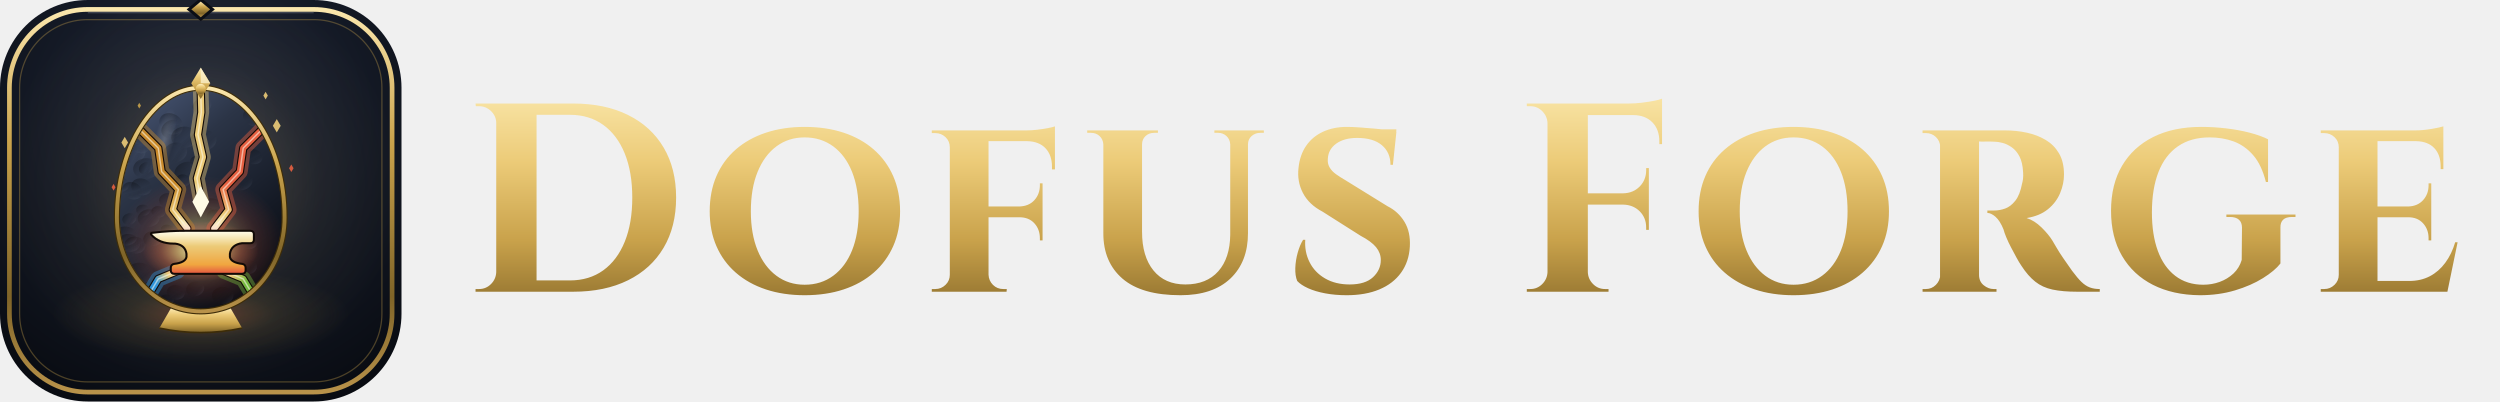
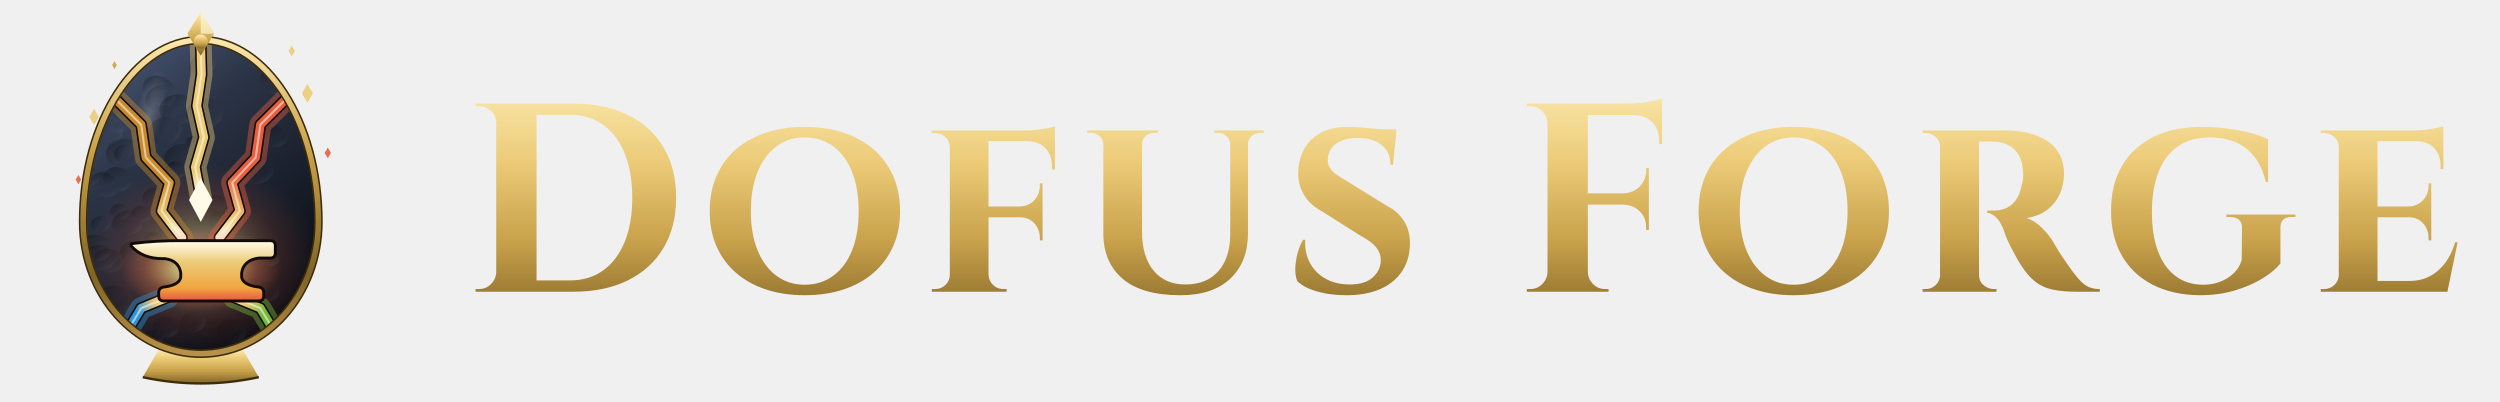
<svg xmlns="http://www.w3.org/2000/svg" viewBox="0 0 1594 256" width="1594" height="256" role="img" aria-labelledby="t">
  <defs>
    <linearGradient id="gold" x1="0" y1="0" x2="0" y2="1">
      <stop offset="0" stop-color="#f8e3a3" />
      <stop offset=".32" stop-color="#eccb78" />
      <stop offset=".72" stop-color="#c9a24b" />
      <stop offset="1" stop-color="#9b7a33" />
    </linearGradient>
  </defs>
  <defs>
    <linearGradient id="bevel" x1="0" y1="0" x2="1" y2="1">
      <stop offset="0" stop-color="#fff7da" />
      <stop offset=".45" stop-color="#f0d58e" stop-opacity=".4" />
      <stop offset=".55" stop-color="#5a420f" stop-opacity=".4" />
      <stop offset="1" stop-color="#3d2c08" />
    </linearGradient>
    <radialGradient id="spec" cx="50%" cy="50%" r="50%">
      <stop offset="0" stop-color="#fff" stop-opacity=".95" />
      <stop offset="1" stop-color="#fff" stop-opacity="0" />
-     </radialGradient>
-     <radialGradient id="tile2" cx="50%" cy="30%" r="85%">
-       <stop offset="0" stop-color="#222a3d" />
-       <stop offset=".55" stop-color="#121722" />
-       <stop offset="1" stop-color="#06080d" />
-     </radialGradient>
-     <radialGradient id="floor" cx="50%" cy="50%" r="50%">
-       <stop offset="0" stop-color="#e65f40" stop-opacity=".38" />
-       <stop offset=".5" stop-color="#c9a24b" stop-opacity=".12" />
-       <stop offset="1" stop-color="#c9a24b" stop-opacity="0" />
-     </radialGradient>
-     <radialGradient id="aura" cx="50%" cy="46%" r="50%">
-       <stop offset="0" stop-color="#eccb78" stop-opacity=".26" />
-       <stop offset=".6" stop-color="#c9a24b" stop-opacity=".06" />
-       <stop offset="1" stop-color="#c9a24b" stop-opacity="0" />
    </radialGradient>
    <linearGradient id="frame" x1="0" y1="0" x2="0" y2="1">
      <stop offset="0" stop-color="#fbe7ad" />
      <stop offset=".35" stop-color="#c9a24b" />
      <stop offset=".75" stop-color="#7f6428" />
      <stop offset="1" stop-color="#b8924a" />
    </linearGradient>
  </defs>
  <defs>
    <linearGradient id="hot" x1="0" y1="0" x2="0" y2="1">
      <stop offset="0" stop-color="#fffbe6" />
      <stop offset=".35" stop-color="#eccb78" />
      <stop offset=".8" stop-color="#f0a640" />
      <stop offset="1" stop-color="#e65f40" />
    </linearGradient>
    <linearGradient id="band" x1="0" y1="0" x2="0" y2="1">
      <stop offset="0" stop-color="#fff0bf" />
      <stop offset=".3" stop-color="#eccb78" />
      <stop offset=".65" stop-color="#c9a24b" />
      <stop offset="1" stop-color="#7f6428" />
    </linearGradient>
  </defs>
  <defs>
    <linearGradient id="iron" x1=".2" y1="0" x2=".8" y2="1">
      <stop offset="0" stop-color="#465472" />
      <stop offset=".3" stop-color="#2b3446" />
      <stop offset=".7" stop-color="#151a25" />
      <stop offset="1" stop-color="#07090e" />
    </linearGradient>
    <linearGradient id="dent" x1="0" y1="0" x2="1" y2="1">
      <stop offset="0" stop-color="#000" stop-opacity=".45" />
      <stop offset=".55" stop-color="#000" stop-opacity="0" />
      <stop offset="1" stop-color="#9fb0d4" stop-opacity=".28" />
    </linearGradient>
    <radialGradient id="core" cx="50%" cy="50%" r="50%">
      <stop offset="0" stop-color="#fff6d6" stop-opacity=".95" />
      <stop offset=".35" stop-color="#eccb78" stop-opacity=".6" />
      <stop offset=".7" stop-color="#e65f40" stop-opacity=".25" />
      <stop offset="1" stop-color="#e65f40" stop-opacity="0" />
    </radialGradient>
  </defs>
  <g transform="scale(.5)">
-     <rect width="512" height="512" rx="112" fill="url(#tile2)" />
-     <rect width="512" height="512" rx="112" fill="url(#aura)" />
-     <ellipse cx="256" cy="401.31" rx="190" ry="60" fill="url(#floor)" />
-     <rect x="12" y="12" width="488" height="488" rx="100" fill="none" stroke="url(#frame)" stroke-width="6" />
-     <rect x="25" y="25" width="462" height="462" rx="87" fill="none" stroke="#c9a24b" stroke-width="1.6" opacity=".35" />
-     <path d="M112 16 L400 16" stroke="#fff" stroke-width="2" opacity=".18" />
-     <path d="M256 -3 L274 12 L256 27 L238 12 Z" fill="#0b0e15" />
-     <path d="M256 2 L268 12 L256 22 L244 12 Z" fill="url(#frame)" />
-     <g transform="translate(87.04 87.04) scale(0.66)">
-       <g transform="translate(256 258) scale(1.08) translate(-256 -256)">
-         <clipPath id="ic5L">
-           <path d="M256 52 C338.85 52 406 155.87 406 284 C406 376.79 338.85 452 256 452 C173.16 452 106 376.79 106 284 C106 155.87 173.16 52 256 52 Z" />
-         </clipPath>
-         <path d="M204 444 L308 444 L330 482 Q256 498 182 482 Z" fill="url(#band)" />
-         <path d="M182 482 Q256 498 330 482" fill="none" stroke="#3d2c08" stroke-width="3" />
-         <path d="M256 52 C338.85 52 406 155.87 406 284 C406 376.79 338.85 452 256 452 C173.16 452 106 376.79 106 284 C106 155.87 173.16 52 256 52 Z" fill="url(#iron)" />
-         <g clip-path="url(#ic5L)">
-           <ellipse cx="204.56" cy="125.81" rx="19.81" ry="15.85" transform="rotate(-26 204.56 125.81)" fill="url(#dent)" opacity=".8" />
-           <ellipse cx="349.81" cy="104.83" rx="18.99" ry="15.19" transform="rotate(28 349.81 104.83)" fill="url(#dent)" opacity=".8" />
-           <ellipse cx="258.17" cy="83.87" rx="17.2" ry="13.76" transform="rotate(-26 258.17 83.87)" fill="url(#dent)" opacity=".8" />
-           <ellipse cx="180.27" cy="273.89" rx="12.71" ry="10.17" transform="rotate(6 180.27 273.89)" fill="url(#dent)" opacity=".8" />
-           <ellipse cx="146.15" cy="152.6" rx="19.53" ry="15.62" transform="rotate(30 146.15 152.6)" fill="url(#dent)" opacity=".8" />
-           <ellipse cx="128.06" cy="286.65" rx="12.6" ry="10.08" transform="rotate(-16 128.06 286.65)" fill="url(#dent)" opacity=".8" />
-           <ellipse cx="123.6" cy="387.63" rx="15.48" ry="12.38" transform="rotate(-21 123.6 387.63)" fill="url(#dent)" opacity=".8" />
-           <ellipse cx="267.88" cy="281.24" rx="18.72" ry="14.98" transform="rotate(13 267.88 281.24)" fill="url(#dent)" opacity=".8" />
-           <ellipse cx="162.77" cy="285.19" rx="19.67" ry="15.73" transform="rotate(-7 162.77 285.19)" fill="url(#dent)" opacity=".8" />
-           <ellipse cx="138.45" cy="333.48" rx="18.77" ry="15.02" transform="rotate(9 138.45 333.48)" fill="url(#dent)" opacity=".8" />
-           <ellipse cx="170.14" cy="321.75" rx="17.13" ry="13.7" transform="rotate(-10 170.14 321.75)" fill="url(#dent)" opacity=".8" />
-           <ellipse cx="245.96" cy="411.67" rx="16.34" ry="13.07" transform="rotate(-15 245.96 411.67)" fill="url(#dent)" opacity=".8" />
-           <ellipse cx="341.96" cy="328.63" rx="14.93" ry="11.94" transform="rotate(6 341.96 328.63)" fill="url(#dent)" opacity=".8" />
-           <ellipse cx="197.67" cy="253.19" rx="16.12" ry="12.9" transform="rotate(-2 197.67 253.19)" fill="url(#dent)" opacity=".8" />
-           <ellipse cx="194.08" cy="432.66" rx="13.42" ry="10.73" transform="rotate(-4 194.08 432.66)" fill="url(#dent)" opacity=".8" />
-           <ellipse cx="158.17" cy="196.56" rx="23.2" ry="18.56" transform="rotate(-4 158.17 196.56)" fill="url(#dent)" opacity=".8" />
-           <ellipse cx="121.45" cy="317.24" rx="21.17" ry="16.94" transform="rotate(6 121.45 317.24)" fill="url(#dent)" opacity=".8" />
-           <ellipse cx="340.42" cy="372.79" rx="16.08" ry="12.87" transform="rotate(-8 340.42 372.79)" fill="url(#dent)" opacity=".8" />
-           <ellipse cx="283.56" cy="284.56" rx="17.47" ry="13.98" transform="rotate(23 283.56 284.56)" fill="url(#dent)" opacity=".8" />
-           <ellipse cx="137.33" cy="169.88" rx="20.36" ry="16.29" transform="rotate(-26 137.33 169.88)" fill="url(#dent)" opacity=".8" />
-           <ellipse cx="127.72" cy="329.55" rx="19.77" ry="15.81" transform="rotate(13 127.72 329.55)" fill="url(#dent)" opacity=".8" />
-           <ellipse cx="350" cy="175.3" rx="16.63" ry="13.3" transform="rotate(12 350 175.3)" fill="url(#dent)" opacity=".8" />
-           <ellipse cx="211.33" cy="418.04" rx="16.27" ry="13.01" transform="rotate(9 211.33 418.04)" fill="url(#dent)" opacity=".8" />
-           <ellipse cx="144.19" cy="91.81" rx="21.22" ry="16.98" transform="rotate(-22 144.19 91.81)" fill="url(#dent)" opacity=".8" />
-           <ellipse cx="325.6" cy="217.22" rx="23" ry="18.4" transform="rotate(1 325.6 217.22)" fill="url(#dent)" opacity=".8" />
-           <ellipse cx="133.53" cy="236.2" rx="18.59" ry="14.87" transform="rotate(26 133.53 236.2)" fill="url(#dent)" opacity=".8" />
-           <ellipse cx="149.98" cy="229.29" rx="18.6" ry="14.88" transform="rotate(15 149.98 229.29)" fill="url(#dent)" opacity=".8" />
-           <ellipse cx="231.27" cy="202.75" rx="22.61" ry="18.09" transform="rotate(-16 231.27 202.75)" fill="url(#dent)" opacity=".8" />
-           <ellipse cx="154.07" cy="135.2" rx="14.78" ry="11.83" transform="rotate(-16 154.07 135.2)" fill="url(#dent)" opacity=".8" />
-           <ellipse cx="113.52" cy="377.5" rx="14.19" ry="11.35" transform="rotate(-12 113.52 377.5)" fill="url(#dent)" opacity=".8" />
-           <ellipse cx="111.2" cy="225.01" rx="16.43" ry="13.14" transform="rotate(6 111.2 225.01)" fill="url(#dent)" opacity=".8" />
-           <ellipse cx="203.03" cy="116.43" rx="22.31" ry="17.85" transform="rotate(30 203.03 116.43)" fill="url(#dent)" opacity=".8" />
-           <ellipse cx="290.34" cy="320.19" rx="12.65" ry="10.12" transform="rotate(27 290.34 320.19)" fill="url(#dent)" opacity=".8" />
-           <ellipse cx="364.33" cy="422.2" rx="20.17" ry="16.13" transform="rotate(5 364.33 422.2)" fill="url(#dent)" opacity=".8" />
-           <ellipse cx="224.57" cy="217.62" rx="13.24" ry="10.59" transform="rotate(10 224.57 217.62)" fill="url(#dent)" opacity=".8" />
-           <ellipse cx="226.93" cy="140.53" rx="23.82" ry="19.05" transform="rotate(-2 226.93 140.53)" fill="url(#dent)" opacity=".8" />
-           <ellipse cx="157.39" cy="195.82" rx="12.63" ry="10.1" transform="rotate(-30 157.39 195.82)" fill="url(#dent)" opacity=".8" />
-           <ellipse cx="275.5" cy="268.55" rx="23.39" ry="18.71" transform="rotate(9 275.5 268.55)" fill="url(#dent)" opacity=".8" />
-           <ellipse cx="117.45" cy="393.5" rx="19.37" ry="15.5" transform="rotate(-21 117.45 393.5)" fill="url(#dent)" opacity=".8" />
-           <ellipse cx="295.25" cy="423.52" rx="19.23" ry="15.38" transform="rotate(0 295.25 423.52)" fill="url(#dent)" opacity=".8" />
-           <ellipse cx="145.87" cy="384.11" rx="23.92" ry="19.13" transform="rotate(-1 145.87 384.11)" fill="url(#dent)" opacity=".8" />
-           <ellipse cx="250.28" cy="185.39" rx="13.73" ry="10.98" transform="rotate(17 250.28 185.39)" fill="url(#dent)" opacity=".8" />
-           <ellipse cx="210.05" cy="167.96" rx="21.95" ry="17.56" transform="rotate(-20 210.05 167.96)" fill="url(#dent)" opacity=".8" />
-           <ellipse cx="260.77" cy="145.93" rx="23.42" ry="18.74" transform="rotate(-7 260.77 145.93)" fill="url(#dent)" opacity=".8" />
-           <ellipse cx="152.81" cy="270.97" rx="12.32" ry="9.86" transform="rotate(3 152.81 270.97)" fill="url(#dent)" opacity=".8" />
-           <ellipse cx="197.04" cy="307.88" rx="13.09" ry="10.47" transform="rotate(24 197.04 307.88)" fill="url(#dent)" opacity=".8" />
-           <ellipse cx="256" cy="330" rx="150" ry="120" fill="url(#core)" opacity=".55" />
-           <ellipse cx="190" cy="148" rx="18" ry="60" transform="rotate(14 190 148)" fill="url(#spec)" opacity=".22" />
-           <linearGradient id="sc5L0" gradientUnits="userSpaceOnUse" x1="232" y1="304" x2="148" y2="128">
-             <stop offset="0" stop-color="#fffbe6" />
-             <stop offset=".16" stop-color="#eccb78" />
-             <stop offset=".42" stop-color="#c98a2b" />
-             <stop offset="1" stop-color="#c98a2b" />
-           </linearGradient>
-           <path d="M232 304 L206 270 L216 234 L186 202 L180 160 L148 128" fill="none" stroke="#c98a2b" stroke-width="28" stroke-linejoin="round" stroke-linecap="round" opacity=".42" />
-           <path d="M232 304 L206 270 L216 234 L186 202 L180 160 L148 128" fill="none" stroke="#120a06" stroke-width="15" stroke-linejoin="round" stroke-linecap="round" />
-           <path d="M232 304 L206 270 L216 234 L186 202 L180 160 L148 128" fill="none" stroke="url(#sc5L0)" stroke-width="11" stroke-linejoin="round" stroke-linecap="round" />
-           <path d="M232 304 L206 270 L216 234 L186 202 L180 160 L148 128" fill="none" stroke="#fffdf2" stroke-width="2.6" stroke-linejoin="round" stroke-linecap="round" opacity=".55" />
-           <linearGradient id="sc5L1" gradientUnits="userSpaceOnUse" x1="280" y1="304" x2="364" y2="128">
-             <stop offset="0" stop-color="#fffbe6" />
-             <stop offset=".16" stop-color="#eccb78" />
-             <stop offset=".42" stop-color="#e65f40" />
-             <stop offset="1" stop-color="#e65f40" />
-           </linearGradient>
-           <path d="M280 304 L306 270 L296 234 L326 202 L332 160 L364 128" fill="none" stroke="#e65f40" stroke-width="28" stroke-linejoin="round" stroke-linecap="round" opacity=".42" />
-           <path d="M280 304 L306 270 L296 234 L326 202 L332 160 L364 128" fill="none" stroke="#120a06" stroke-width="15" stroke-linejoin="round" stroke-linecap="round" />
-           <path d="M280 304 L306 270 L296 234 L326 202 L332 160 L364 128" fill="none" stroke="url(#sc5L1)" stroke-width="11" stroke-linejoin="round" stroke-linecap="round" />
-           <path d="M280 304 L306 270 L296 234 L326 202 L332 160 L364 128" fill="none" stroke="#fffdf2" stroke-width="2.6" stroke-linejoin="round" stroke-linecap="round" opacity=".55" />
-           <linearGradient id="sc5L2" gradientUnits="userSpaceOnUse" x1="214" y1="380" x2="128" y2="436">
-             <stop offset="0" stop-color="#fffbe6" />
-             <stop offset=".16" stop-color="#eccb78" />
-             <stop offset=".42" stop-color="#2f93d8" />
-             <stop offset="1" stop-color="#2f93d8" />
-           </linearGradient>
-           <path d="M214 380 L180 394 L162 424 L128 436" fill="none" stroke="#2f93d8" stroke-width="28" stroke-linejoin="round" stroke-linecap="round" opacity=".42" />
-           <path d="M214 380 L180 394 L162 424 L128 436" fill="none" stroke="#120a06" stroke-width="15" stroke-linejoin="round" stroke-linecap="round" />
-           <path d="M214 380 L180 394 L162 424 L128 436" fill="none" stroke="url(#sc5L2)" stroke-width="11" stroke-linejoin="round" stroke-linecap="round" />
-           <path d="M214 380 L180 394 L162 424 L128 436" fill="none" stroke="#fffdf2" stroke-width="2.6" stroke-linejoin="round" stroke-linecap="round" opacity=".55" />
-           <linearGradient id="sc5L3" gradientUnits="userSpaceOnUse" x1="298" y1="380" x2="384" y2="436">
-             <stop offset="0" stop-color="#fffbe6" />
-             <stop offset=".16" stop-color="#eccb78" />
-             <stop offset=".42" stop-color="#74b93f" />
-             <stop offset="1" stop-color="#74b93f" />
-           </linearGradient>
-           <path d="M298 380 L332 394 L350 424 L384 436" fill="none" stroke="#74b93f" stroke-width="28" stroke-linejoin="round" stroke-linecap="round" opacity=".42" />
-           <path d="M298 380 L332 394 L350 424 L384 436" fill="none" stroke="#120a06" stroke-width="15" stroke-linejoin="round" stroke-linecap="round" />
-           <path d="M298 380 L332 394 L350 424 L384 436" fill="none" stroke="url(#sc5L3)" stroke-width="11" stroke-linejoin="round" stroke-linecap="round" />
-           <path d="M298 380 L332 394 L350 424 L384 436" fill="none" stroke="#fffdf2" stroke-width="2.6" stroke-linejoin="round" stroke-linecap="round" opacity=".55" />
-           <linearGradient id="sc5L4" gradientUnits="userSpaceOnUse" x1="256" y1="252" x2="256" y2="58">
-             <stop offset="0" stop-color="#fffbe6" />
-             <stop offset=".16" stop-color="#eccb78" />
-             <stop offset=".42" stop-color="#eccb78" />
-             <stop offset="1" stop-color="#eccb78" />
-           </linearGradient>
-           <path d="M256 252 L249 214 L260 176 L251 136 L257 96 L256 58" fill="none" stroke="#eccb78" stroke-width="28" stroke-linejoin="round" stroke-linecap="round" opacity=".42" />
-           <path d="M256 252 L249 214 L260 176 L251 136 L257 96 L256 58" fill="none" stroke="#120a06" stroke-width="15" stroke-linejoin="round" stroke-linecap="round" />
-           <path d="M256 252 L249 214 L260 176 L251 136 L257 96 L256 58" fill="none" stroke="url(#sc5L4)" stroke-width="11" stroke-linejoin="round" stroke-linecap="round" />
-           <path d="M256 252 L249 214 L260 176 L251 136 L257 96 L256 58" fill="none" stroke="#fffdf2" stroke-width="2.6" stroke-linejoin="round" stroke-linecap="round" opacity=".55" />
-           <ellipse cx="256" cy="344" rx="104" ry="54" fill="url(#core)" />
-           <path d="M120 330 C150 326 178 325 200 325 L358 325 Q364 325 364 331 L364 344 Q364 350 358 350 L338 350 C320 352 308 362 306 378 L306 386 C308 397 320 403 338 405 Q344 406 344 412 L344 418 Q344 424 338 424 L174 424 Q168 424 168 418 L168 412 Q168 406 174 405 C192 403 204 397 206 386 L206 378 C204 363 194 353 176 351 L172 351 C150 351 132 344 120 330 Z" transform="translate(256 346) scale(.74) translate(-238 -374)" fill="#120a06" stroke="#120a06" stroke-width="10" stroke-linejoin="round" />
-           <path d="M120 330 C150 326 178 325 200 325 L358 325 Q364 325 364 331 L364 344 Q364 350 358 350 L338 350 C320 352 308 362 306 378 L306 386 C308 397 320 403 338 405 Q344 406 344 412 L344 418 Q344 424 338 424 L174 424 Q168 424 168 418 L168 412 Q168 406 174 405 C192 403 204 397 206 386 L206 378 C204 363 194 353 176 351 L172 351 C150 351 132 344 120 330 Z" transform="translate(256 346) scale(.74) translate(-238 -374)" fill="url(#hot)" />
-           <path d="M256 228 L271 256 L256 284 L241 256 Z" fill="#fffbe6" />
-           <path d="M256 52 C338.85 52 406 155.87 406 284 C406 376.79 338.85 452 256 452 C173.16 452 106 376.79 106 284 C106 155.87 173.16 52 256 52 Z" fill="none" stroke="url(#bevel)" stroke-width="10" opacity=".5" />
-         </g>
-         <path d="M256 52 C338.85 52 406 155.87 406 284 C406 376.79 338.85 452 256 452 C173.16 452 106 376.79 106 284 C106 155.87 173.16 52 256 52 Z" fill="none" stroke="#3d2c08" stroke-width="11" />
-         <path d="M256 52 C338.85 52 406 155.87 406 284 C406 376.79 338.85 452 256 452 C173.16 452 106 376.79 106 284 C106 155.87 173.16 52 256 52 Z" fill="none" stroke="url(#frame)" stroke-width="7" />
-         <path d="M256 16 L273 44 L256 72 L239 44 Z" fill="url(#band)" />
-         <path d="M256 16 L273 44 L256 44 Z" fill="#fff6d6" opacity=".7" />
-         <circle cx="256" cy="54" r="9" fill="url(#band)" />
-         <path d="M392 108.1 L399 120 L392 131.9 L385 120 Z" fill="#eccb78" opacity=".9" />
-         <path d="M418 189.2 L422 196 L418 202.8 L414 196 Z" fill="#e65f40" opacity=".9" />
-         <path d="M120 139.8 L126 150 L120 160.2 L114 150 Z" fill="#eccb78" opacity=".9" />
-         <path d="M100 224.05 L103.5 230 L100 235.95 L96.5 230 Z" fill="#e65f40" opacity=".9" />
-         <path d="M372 59.2 L376 66 L372 72.8 L368 66 Z" fill="#eccb78" opacity=".9" />
-         <path d="M146 78.9 L149 84 L146 89.1 L143 84 Z" fill="#c9a24b" opacity=".9" />
+     <g transform="translate(256 256) scale(1) translate(-256 -257)">
+       <clipPath id="ic5L">
+         <path d="M256 52 C338.85 52 406 155.87 406 284 C406 376.79 338.85 452 256 452 C173.16 452 106 376.79 106 284 C106 155.87 173.16 52 256 52 Z" />
+       </clipPath>
+       <path d="M204 444 L308 444 L330 482 Q256 498 182 482 Z" fill="url(#band)" />
+       <path d="M182 482 Q256 498 330 482" fill="none" stroke="#3d2c08" stroke-width="3" />
+       <path d="M256 52 C338.85 52 406 155.87 406 284 C406 376.79 338.85 452 256 452 C173.16 452 106 376.79 106 284 C106 155.87 173.16 52 256 52 Z" fill="url(#iron)" />
+       <g clip-path="url(#ic5L)">
+         <ellipse cx="204.56" cy="125.81" rx="19.81" ry="15.85" transform="rotate(-26 204.56 125.81)" fill="url(#dent)" opacity=".8" />
+         <ellipse cx="349.81" cy="104.83" rx="18.99" ry="15.19" transform="rotate(28 349.81 104.83)" fill="url(#dent)" opacity=".8" />
+         <ellipse cx="258.17" cy="83.87" rx="17.2" ry="13.76" transform="rotate(-26 258.17 83.87)" fill="url(#dent)" opacity=".8" />
+         <ellipse cx="180.27" cy="273.89" rx="12.71" ry="10.17" transform="rotate(6 180.27 273.89)" fill="url(#dent)" opacity=".8" />
+         <ellipse cx="146.15" cy="152.6" rx="19.53" ry="15.62" transform="rotate(30 146.15 152.6)" fill="url(#dent)" opacity=".8" />
+         <ellipse cx="128.06" cy="286.65" rx="12.6" ry="10.08" transform="rotate(-16 128.06 286.65)" fill="url(#dent)" opacity=".8" />
+         <ellipse cx="123.6" cy="387.63" rx="15.48" ry="12.38" transform="rotate(-21 123.6 387.63)" fill="url(#dent)" opacity=".8" />
+         <ellipse cx="267.88" cy="281.24" rx="18.72" ry="14.98" transform="rotate(13 267.88 281.24)" fill="url(#dent)" opacity=".8" />
+         <ellipse cx="162.77" cy="285.19" rx="19.67" ry="15.73" transform="rotate(-7 162.77 285.19)" fill="url(#dent)" opacity=".8" />
+         <ellipse cx="138.45" cy="333.48" rx="18.77" ry="15.02" transform="rotate(9 138.45 333.48)" fill="url(#dent)" opacity=".8" />
+         <ellipse cx="170.14" cy="321.75" rx="17.13" ry="13.7" transform="rotate(-10 170.14 321.75)" fill="url(#dent)" opacity=".8" />
+         <ellipse cx="245.96" cy="411.67" rx="16.34" ry="13.07" transform="rotate(-15 245.96 411.67)" fill="url(#dent)" opacity=".8" />
+         <ellipse cx="341.96" cy="328.63" rx="14.93" ry="11.94" transform="rotate(6 341.96 328.63)" fill="url(#dent)" opacity=".8" />
+         <ellipse cx="197.67" cy="253.19" rx="16.12" ry="12.9" transform="rotate(-2 197.67 253.19)" fill="url(#dent)" opacity=".8" />
+         <ellipse cx="194.08" cy="432.66" rx="13.42" ry="10.73" transform="rotate(-4 194.08 432.66)" fill="url(#dent)" opacity=".8" />
+         <ellipse cx="158.17" cy="196.56" rx="23.2" ry="18.56" transform="rotate(-4 158.17 196.56)" fill="url(#dent)" opacity=".8" />
+         <ellipse cx="121.45" cy="317.24" rx="21.17" ry="16.94" transform="rotate(6 121.45 317.24)" fill="url(#dent)" opacity=".8" />
+         <ellipse cx="340.42" cy="372.79" rx="16.08" ry="12.87" transform="rotate(-8 340.42 372.79)" fill="url(#dent)" opacity=".8" />
+         <ellipse cx="283.56" cy="284.56" rx="17.47" ry="13.98" transform="rotate(23 283.56 284.56)" fill="url(#dent)" opacity=".8" />
+         <ellipse cx="137.33" cy="169.88" rx="20.36" ry="16.29" transform="rotate(-26 137.33 169.88)" fill="url(#dent)" opacity=".8" />
+         <ellipse cx="127.72" cy="329.55" rx="19.77" ry="15.81" transform="rotate(13 127.72 329.55)" fill="url(#dent)" opacity=".8" />
+         <ellipse cx="350" cy="175.3" rx="16.63" ry="13.3" transform="rotate(12 350 175.3)" fill="url(#dent)" opacity=".8" />
+         <ellipse cx="211.33" cy="418.04" rx="16.27" ry="13.01" transform="rotate(9 211.33 418.04)" fill="url(#dent)" opacity=".8" />
+         <ellipse cx="144.19" cy="91.81" rx="21.22" ry="16.98" transform="rotate(-22 144.19 91.81)" fill="url(#dent)" opacity=".8" />
+         <ellipse cx="325.6" cy="217.22" rx="23" ry="18.4" transform="rotate(1 325.6 217.22)" fill="url(#dent)" opacity=".8" />
+         <ellipse cx="133.53" cy="236.2" rx="18.59" ry="14.87" transform="rotate(26 133.53 236.2)" fill="url(#dent)" opacity=".8" />
+         <ellipse cx="149.98" cy="229.29" rx="18.6" ry="14.88" transform="rotate(15 149.98 229.29)" fill="url(#dent)" opacity=".8" />
+         <ellipse cx="231.27" cy="202.75" rx="22.61" ry="18.09" transform="rotate(-16 231.27 202.75)" fill="url(#dent)" opacity=".8" />
+         <ellipse cx="154.07" cy="135.2" rx="14.78" ry="11.83" transform="rotate(-16 154.07 135.2)" fill="url(#dent)" opacity=".8" />
+         <ellipse cx="113.52" cy="377.5" rx="14.19" ry="11.35" transform="rotate(-12 113.52 377.5)" fill="url(#dent)" opacity=".8" />
+         <ellipse cx="111.2" cy="225.01" rx="16.43" ry="13.14" transform="rotate(6 111.2 225.01)" fill="url(#dent)" opacity=".8" />
+         <ellipse cx="203.03" cy="116.43" rx="22.31" ry="17.85" transform="rotate(30 203.03 116.43)" fill="url(#dent)" opacity=".8" />
+         <ellipse cx="290.34" cy="320.19" rx="12.65" ry="10.12" transform="rotate(27 290.34 320.19)" fill="url(#dent)" opacity=".8" />
+         <ellipse cx="364.33" cy="422.2" rx="20.17" ry="16.13" transform="rotate(5 364.33 422.2)" fill="url(#dent)" opacity=".8" />
+         <ellipse cx="224.57" cy="217.62" rx="13.24" ry="10.59" transform="rotate(10 224.57 217.62)" fill="url(#dent)" opacity=".8" />
+         <ellipse cx="226.93" cy="140.53" rx="23.82" ry="19.05" transform="rotate(-2 226.93 140.53)" fill="url(#dent)" opacity=".8" />
+         <ellipse cx="157.39" cy="195.82" rx="12.63" ry="10.1" transform="rotate(-30 157.39 195.82)" fill="url(#dent)" opacity=".8" />
+         <ellipse cx="275.5" cy="268.55" rx="23.39" ry="18.71" transform="rotate(9 275.5 268.55)" fill="url(#dent)" opacity=".8" />
+         <ellipse cx="117.45" cy="393.5" rx="19.37" ry="15.5" transform="rotate(-21 117.45 393.5)" fill="url(#dent)" opacity=".8" />
+         <ellipse cx="295.25" cy="423.52" rx="19.23" ry="15.38" transform="rotate(0 295.25 423.52)" fill="url(#dent)" opacity=".8" />
+         <ellipse cx="145.87" cy="384.11" rx="23.92" ry="19.13" transform="rotate(-1 145.87 384.11)" fill="url(#dent)" opacity=".8" />
+         <ellipse cx="250.28" cy="185.39" rx="13.73" ry="10.98" transform="rotate(17 250.28 185.39)" fill="url(#dent)" opacity=".8" />
+         <ellipse cx="210.05" cy="167.96" rx="21.95" ry="17.56" transform="rotate(-20 210.05 167.96)" fill="url(#dent)" opacity=".8" />
+         <ellipse cx="260.77" cy="145.93" rx="23.42" ry="18.74" transform="rotate(-7 260.77 145.93)" fill="url(#dent)" opacity=".8" />
+         <ellipse cx="152.81" cy="270.97" rx="12.32" ry="9.86" transform="rotate(3 152.81 270.97)" fill="url(#dent)" opacity=".8" />
+         <ellipse cx="197.04" cy="307.88" rx="13.09" ry="10.47" transform="rotate(24 197.04 307.88)" fill="url(#dent)" opacity=".8" />
+         <ellipse cx="256" cy="330" rx="150" ry="120" fill="url(#core)" opacity=".55" />
+         <ellipse cx="190" cy="148" rx="18" ry="60" transform="rotate(14 190 148)" fill="url(#spec)" opacity=".22" />
+         <linearGradient id="sc5L0" gradientUnits="userSpaceOnUse" x1="232" y1="304" x2="148" y2="128">
+           <stop offset="0" stop-color="#fffbe6" />
+           <stop offset=".16" stop-color="#eccb78" />
+           <stop offset=".42" stop-color="#c98a2b" />
+           <stop offset="1" stop-color="#c98a2b" />
+         </linearGradient>
+         <path d="M232 304 L206 270 L216 234 L186 202 L180 160 L148 128" fill="none" stroke="#c98a2b" stroke-width="28" stroke-linejoin="round" stroke-linecap="round" opacity=".42" />
+         <path d="M232 304 L206 270 L216 234 L186 202 L180 160 L148 128" fill="none" stroke="#120a06" stroke-width="15" stroke-linejoin="round" stroke-linecap="round" />
+         <path d="M232 304 L206 270 L216 234 L186 202 L180 160 L148 128" fill="none" stroke="url(#sc5L0)" stroke-width="11" stroke-linejoin="round" stroke-linecap="round" />
+         <path d="M232 304 L206 270 L216 234 L186 202 L180 160 L148 128" fill="none" stroke="#fffdf2" stroke-width="2.6" stroke-linejoin="round" stroke-linecap="round" opacity=".55" />
+         <linearGradient id="sc5L1" gradientUnits="userSpaceOnUse" x1="280" y1="304" x2="364" y2="128">
+           <stop offset="0" stop-color="#fffbe6" />
+           <stop offset=".16" stop-color="#eccb78" />
+           <stop offset=".42" stop-color="#e65f40" />
+           <stop offset="1" stop-color="#e65f40" />
+         </linearGradient>
+         <path d="M280 304 L306 270 L296 234 L326 202 L332 160 L364 128" fill="none" stroke="#e65f40" stroke-width="28" stroke-linejoin="round" stroke-linecap="round" opacity=".42" />
+         <path d="M280 304 L306 270 L296 234 L326 202 L332 160 L364 128" fill="none" stroke="#120a06" stroke-width="15" stroke-linejoin="round" stroke-linecap="round" />
+         <path d="M280 304 L306 270 L296 234 L326 202 L332 160 L364 128" fill="none" stroke="url(#sc5L1)" stroke-width="11" stroke-linejoin="round" stroke-linecap="round" />
+         <path d="M280 304 L306 270 L296 234 L326 202 L332 160 L364 128" fill="none" stroke="#fffdf2" stroke-width="2.6" stroke-linejoin="round" stroke-linecap="round" opacity=".55" />
+         <linearGradient id="sc5L2" gradientUnits="userSpaceOnUse" x1="214" y1="380" x2="128" y2="436">
+           <stop offset="0" stop-color="#fffbe6" />
+           <stop offset=".16" stop-color="#eccb78" />
+           <stop offset=".42" stop-color="#2f93d8" />
+           <stop offset="1" stop-color="#2f93d8" />
+         </linearGradient>
+         <path d="M214 380 L180 394 L162 424 L128 436" fill="none" stroke="#2f93d8" stroke-width="28" stroke-linejoin="round" stroke-linecap="round" opacity=".42" />
+         <path d="M214 380 L180 394 L162 424 L128 436" fill="none" stroke="#120a06" stroke-width="15" stroke-linejoin="round" stroke-linecap="round" />
+         <path d="M214 380 L180 394 L162 424 L128 436" fill="none" stroke="url(#sc5L2)" stroke-width="11" stroke-linejoin="round" stroke-linecap="round" />
+         <path d="M214 380 L180 394 L162 424 L128 436" fill="none" stroke="#fffdf2" stroke-width="2.6" stroke-linejoin="round" stroke-linecap="round" opacity=".55" />
+         <linearGradient id="sc5L3" gradientUnits="userSpaceOnUse" x1="298" y1="380" x2="384" y2="436">
+           <stop offset="0" stop-color="#fffbe6" />
+           <stop offset=".16" stop-color="#eccb78" />
+           <stop offset=".42" stop-color="#74b93f" />
+           <stop offset="1" stop-color="#74b93f" />
+         </linearGradient>
+         <path d="M298 380 L332 394 L350 424 L384 436" fill="none" stroke="#74b93f" stroke-width="28" stroke-linejoin="round" stroke-linecap="round" opacity=".42" />
+         <path d="M298 380 L332 394 L350 424 L384 436" fill="none" stroke="#120a06" stroke-width="15" stroke-linejoin="round" stroke-linecap="round" />
+         <path d="M298 380 L332 394 L350 424 L384 436" fill="none" stroke="url(#sc5L3)" stroke-width="11" stroke-linejoin="round" stroke-linecap="round" />
+         <path d="M298 380 L332 394 L350 424 L384 436" fill="none" stroke="#fffdf2" stroke-width="2.6" stroke-linejoin="round" stroke-linecap="round" opacity=".55" />
+         <linearGradient id="sc5L4" gradientUnits="userSpaceOnUse" x1="256" y1="252" x2="256" y2="58">
+           <stop offset="0" stop-color="#fffbe6" />
+           <stop offset=".16" stop-color="#eccb78" />
+           <stop offset=".42" stop-color="#eccb78" />
+           <stop offset="1" stop-color="#eccb78" />
+         </linearGradient>
+         <path d="M256 252 L249 214 L260 176 L251 136 L257 96 L256 58" fill="none" stroke="#eccb78" stroke-width="28" stroke-linejoin="round" stroke-linecap="round" opacity=".42" />
+         <path d="M256 252 L249 214 L260 176 L251 136 L257 96 L256 58" fill="none" stroke="#120a06" stroke-width="15" stroke-linejoin="round" stroke-linecap="round" />
+         <path d="M256 252 L249 214 L260 176 L251 136 L257 96 L256 58" fill="none" stroke="url(#sc5L4)" stroke-width="11" stroke-linejoin="round" stroke-linecap="round" />
+         <path d="M256 252 L249 214 L260 176 L251 136 L257 96 L256 58" fill="none" stroke="#fffdf2" stroke-width="2.6" stroke-linejoin="round" stroke-linecap="round" opacity=".55" />
+         <ellipse cx="256" cy="344" rx="104" ry="54" fill="url(#core)" />
+         <path d="M120 330 C150 326 178 325 200 325 L358 325 Q364 325 364 331 L364 344 Q364 350 358 350 L338 350 C320 352 308 362 306 378 L306 386 C308 397 320 403 338 405 Q344 406 344 412 L344 418 Q344 424 338 424 L174 424 Q168 424 168 418 L168 412 Q168 406 174 405 C192 403 204 397 206 386 L206 378 C204 363 194 353 176 351 L172 351 C150 351 132 344 120 330 Z" transform="translate(256 346) scale(.74) translate(-238 -374)" fill="#120a06" stroke="#120a06" stroke-width="10" stroke-linejoin="round" />
+         <path d="M120 330 C150 326 178 325 200 325 L358 325 Q364 325 364 331 L364 344 Q364 350 358 350 L338 350 C320 352 308 362 306 378 L306 386 C308 397 320 403 338 405 Q344 406 344 412 L344 418 Q344 424 338 424 L174 424 Q168 424 168 418 L168 412 Q168 406 174 405 C192 403 204 397 206 386 L206 378 C204 363 194 353 176 351 L172 351 C150 351 132 344 120 330 Z" transform="translate(256 346) scale(.74) translate(-238 -374)" fill="url(#hot)" />
+         <path d="M256 228 L271 256 L256 284 L241 256 Z" fill="#fffbe6" />
+         <path d="M256 52 C338.85 52 406 155.87 406 284 C406 376.79 338.85 452 256 452 C173.16 452 106 376.79 106 284 C106 155.87 173.16 52 256 52 Z" fill="none" stroke="url(#bevel)" stroke-width="10" opacity=".5" />
      </g>
+       <path d="M256 52 C338.85 52 406 155.87 406 284 C406 376.79 338.85 452 256 452 C173.16 452 106 376.79 106 284 C106 155.87 173.16 52 256 52 Z" fill="none" stroke="#3d2c08" stroke-width="11" />
+       <path d="M256 52 C338.85 52 406 155.87 406 284 C406 376.79 338.85 452 256 452 C173.16 452 106 376.79 106 284 C106 155.87 173.16 52 256 52 Z" fill="none" stroke="url(#frame)" stroke-width="7" />
+       <path d="M256 16 L273 44 L256 72 L239 44 Z" fill="url(#band)" />
+       <path d="M256 16 L273 44 L256 44 Z" fill="#fff6d6" opacity=".7" />
+       <circle cx="256" cy="54" r="9" fill="url(#band)" />
+       <path d="M392 108.1 L399 120 L392 131.9 L385 120 Z" fill="#eccb78" opacity=".9" />
+       <path d="M418 189.2 L422 196 L418 202.8 L414 196 Z" fill="#e65f40" opacity=".9" />
+       <path d="M120 139.8 L126 150 L120 160.2 L114 150 Z" fill="#eccb78" opacity=".9" />
+       <path d="M100 224.05 L103.5 230 L100 235.95 L96.5 230 Z" fill="#e65f40" opacity=".9" />
+       <path d="M372 59.2 L376 66 L372 72.8 L368 66 Z" fill="#eccb78" opacity=".9" />
+       <path d="M146 78.9 L149 84 L146 89.1 L143 84 Z" fill="#c9a24b" opacity=".9" />
    </g>
  </g>
  <path transform="translate(296 66)" d="M69.43 0Q89.66 0 104.4 7.29Q119.14 14.57 127.11 28.03Q135.09 41.49 135.09 60Q135.09 78.51 127.11 91.97Q119.14 105.43 104.4 112.71Q89.66 120 69.43 120H28.63L28.46 112.8Q33.43 112.8 38.83 112.8Q44.23 112.8 49.29 112.8Q54.34 112.8 58.46 112.8Q62.57 112.8 64.97 112.8Q67.37 112.8 67.37 112.8Q79.71 112.8 88.63 106.37Q97.54 99.94 102.34 88.11Q107.14 76.29 107.14 60Q107.14 43.71 102.34 31.89Q97.54 20.06 88.63 13.63Q79.71 7.2 67.37 7.2Q67.37 7.2 64.89 7.2Q62.4 7.2 58.11 7.2Q53.83 7.2 48.51 7.2Q43.2 7.2 37.54 7.2Q31.89 7.2 26.74 7.2V0ZM46.11 0V120H20.4V0ZM20.91 107.49V120H7.2V118.29Q7.2 118.29 8.31 118.29Q9.43 118.29 9.43 118.29Q13.89 118.29 17.06 115.11Q20.23 111.94 20.4 107.49ZM20.91 12.51H20.4Q20.4 8.06 17.14 4.89Q13.89 1.71 9.43 1.71Q9.43 1.71 8.4 1.71Q7.37 1.71 7.37 1.71L7.2 0H20.91ZM217.03 14.91Q230.74 14.91 241.89 18.6Q253.03 22.29 261.09 29.31Q269.14 36.34 273.51 46.29Q277.89 56.23 277.89 68.74Q277.89 81.09 273.51 90.94Q269.14 100.8 261.09 107.83Q253.03 114.86 241.89 118.54Q230.74 122.23 217.03 122.23Q203.49 122.23 192.34 118.54Q181.2 114.86 173.14 107.83Q165.09 100.8 160.8 90.94Q156.51 81.09 156.51 68.74Q156.51 56.23 160.8 46.29Q165.09 36.34 173.14 29.31Q181.2 22.29 192.34 18.6Q203.49 14.91 217.03 14.91ZM217.03 115.54Q227.49 115.54 235.29 109.8Q243.09 104.06 247.29 93.6Q251.49 83.14 251.49 68.74Q251.49 54.17 247.29 43.63Q243.09 33.09 235.29 27.34Q227.49 21.6 217.03 21.6Q206.74 21.6 199.03 27.34Q191.31 33.09 187.03 43.63Q182.74 54.17 182.74 68.74Q182.74 83.14 187.03 93.6Q191.31 104.06 199.03 109.8Q206.74 115.54 217.03 115.54ZM334.29 17.14V120H309.6V17.14ZM368.74 65.66V72.51H333.94V65.66ZM376.63 17.14V24H333.94V17.14ZM368.74 72.17V87.26H367.03V85.89Q367.03 80.23 363.51 76.37Q360 72.51 353.83 72.51V72.17ZM368.74 50.91V66H353.83V65.66Q360 65.49 363.51 61.63Q367.03 57.77 367.03 52.11V50.91ZM376.63 23.49V42H374.74V40.29Q374.74 32.91 370.63 28.54Q366.51 24.17 358.97 24V23.49ZM376.63 14.57V18.69L358.46 17.14Q361.71 17.14 365.4 16.71Q369.09 16.29 372.17 15.69Q375.26 15.09 376.63 14.57ZM310.11 109.2 310.8 120H298.11V118.29Q298.11 118.29 299.14 118.29Q300.17 118.29 300.34 118.29Q304.11 118.29 306.86 115.63Q309.6 112.97 309.6 109.2ZM310.11 27.94H309.6Q309.6 24 306.86 21.43Q304.11 18.86 300.34 18.86Q300.17 18.86 299.14 18.86Q298.11 18.86 298.11 18.86V17.14H310.8ZM333.94 109.2H334.29Q334.46 112.97 337.11 115.63Q339.77 118.29 343.71 118.29Q343.71 118.29 344.74 118.29Q345.77 118.29 345.94 118.29L345.77 120H333.26ZM432.17 17.14V81.77Q432.17 97.54 439.46 106.46Q446.74 115.37 459.77 115.37Q473.31 115.37 480.77 106.97Q488.23 98.57 488.4 83.66V17.14H499.71V82.63Q499.71 100.97 488.49 111.6Q477.26 122.23 456.69 122.23Q432 122.23 419.74 111.69Q407.49 101.14 407.49 82.8V17.14ZM407.83 17.14V26.06H407.49Q407.31 22.8 405.09 20.74Q402.86 18.69 399.6 18.69Q399.6 18.69 398.4 18.69Q397.2 18.69 397.2 18.69V17.14ZM442.29 17.14V18.69Q442.29 18.69 441.09 18.69Q439.89 18.69 439.89 18.69Q436.63 18.69 434.4 20.74Q432.17 22.8 432.17 26.06H431.83V17.14ZM488.74 17.14V26.06H488.4Q488.23 22.8 486 20.74Q483.77 18.69 480.69 18.69Q480.69 18.69 479.49 18.69Q478.29 18.69 478.29 18.69V17.14ZM509.83 17.14V18.69Q509.83 18.69 508.71 18.69Q507.6 18.69 507.6 18.69Q504.34 18.69 502.03 20.74Q499.71 22.8 499.71 26.06H499.37V17.14ZM562.8 14.91Q566.23 14.91 571.11 15.26Q576 15.6 580.8 16.03Q585.6 16.46 589.29 17.06Q592.97 17.66 594.34 18.17L592.11 39.09H590.57Q590.57 31.2 585.09 26.57Q579.6 21.94 569.31 21.94Q561.09 21.94 556.03 25.54Q550.97 29.14 550.63 35.14Q550.29 38.23 551.74 40.71Q553.2 43.2 555.86 45.09Q558.51 46.97 561.77 48.86L588.69 65.49Q595.54 68.91 599.49 75.43Q603.43 81.94 602.91 91.2Q602.4 100.8 597.34 107.83Q592.29 114.86 583.46 118.54Q574.63 122.23 562.63 122.23Q555.26 122.23 548.91 121.03Q542.57 119.83 538.03 117.77Q533.49 115.71 531.09 113.14Q529.71 109.71 529.89 104.83Q530.06 99.94 531.43 95.06Q532.8 90.17 534.86 86.91H536.23Q535.71 94.63 538.97 101.14Q542.23 107.66 548.83 111.51Q555.43 115.37 564.51 115.37Q574.46 115.37 579.43 110.74Q584.4 106.11 584.4 99.77Q584.4 95.31 581.4 91.63Q578.4 87.94 571.54 84.34L547.2 68.91Q538.63 64.46 534.77 57.09Q530.91 49.71 531.94 40.97Q532.8 32.74 536.83 26.91Q540.86 21.09 547.54 18Q554.23 14.91 562.8 14.91ZM594.34 16.46 594.17 19.54H575.83V16.46ZM716.4 0V120H690.69V0ZM755.31 57.26V64.46H715.89V57.26ZM763.71 0V7.37H715.89V0ZM755.31 64.11V80.57H753.6V79.03Q753.6 72.86 749.49 68.74Q745.37 64.63 739.03 64.46V64.11ZM755.31 41.14V57.6H739.03V57.26Q745.37 57.09 749.49 52.89Q753.6 48.69 753.6 42.51V41.14ZM763.71 6.86V25.89H762V24.17Q762 16.46 757.46 11.91Q752.91 7.37 745.2 7.37V6.86ZM763.71 -3.09V1.89L742.8 0Q746.57 0 750.77 -0.51Q754.97 -1.03 758.57 -1.71Q762.17 -2.4 763.71 -3.09ZM691.2 107.49V120H677.49V118.29Q677.49 118.29 678.6 118.29Q679.71 118.29 679.71 118.29Q684.17 118.29 687.34 115.11Q690.51 111.94 690.69 107.49ZM691.2 12.51H690.69Q690.51 8.06 687.34 4.89Q684.17 1.71 679.71 1.71Q679.71 1.71 678.6 1.71Q677.49 1.71 677.49 1.71V0H691.2ZM715.89 107.49H716.4Q716.57 111.94 719.74 115.11Q722.91 118.29 727.37 118.29Q727.37 118.29 728.4 118.29Q729.43 118.29 729.6 118.29V120H715.89ZM847.54 14.91Q861.26 14.91 872.4 18.6Q883.54 22.29 891.6 29.31Q899.66 36.34 904.03 46.29Q908.4 56.23 908.4 68.74Q908.4 81.09 904.03 90.94Q899.66 100.8 891.6 107.83Q883.54 114.86 872.4 118.54Q861.26 122.23 847.54 122.23Q834 122.23 822.86 118.54Q811.71 114.86 803.66 107.83Q795.6 100.8 791.31 90.94Q787.03 81.09 787.03 68.74Q787.03 56.23 791.31 46.29Q795.6 36.34 803.66 29.31Q811.71 22.29 822.86 18.6Q834 14.91 847.54 14.91ZM847.54 115.54Q858 115.54 865.8 109.8Q873.6 104.06 877.8 93.6Q882 83.14 882 68.74Q882 54.17 877.8 43.63Q873.6 33.09 865.8 27.34Q858 21.6 847.54 21.6Q837.26 21.6 829.54 27.34Q821.83 33.09 817.54 43.63Q813.26 54.17 813.26 68.74Q813.26 83.14 817.54 93.6Q821.83 104.06 829.54 109.8Q837.26 115.54 847.54 115.54ZM964.11 17.14H982.46Q989.66 17.14 996.34 18.6Q1003.03 20.06 1008.34 23.23Q1013.66 26.4 1016.83 31.8Q1020 37.2 1020 45.26Q1020 51.26 1017.51 57.17Q1015.03 63.09 1009.8 67.37Q1004.57 71.66 996.17 73.03Q1001.14 74.57 1005.69 79.03Q1010.23 83.49 1012.63 87.43Q1013.49 88.8 1015.2 91.8Q1016.91 94.8 1019.57 98.66Q1022.23 102.51 1025.14 106.63Q1028.57 111.26 1031.14 113.74Q1033.71 116.23 1036.46 117.26Q1039.2 118.29 1042.8 118.29V120H1028.4Q1019.14 120 1012.71 118.63Q1006.29 117.26 1001.66 113.57Q997.03 109.89 992.91 103.54Q991.37 101.31 989.66 98.14Q987.94 94.97 986.23 91.71Q984.51 88.46 983.23 85.37Q981.94 82.29 981.43 80.23Q979.2 74.74 976.37 72.26Q973.54 69.77 971.14 69.77V68.23Q971.14 68.23 972.34 68.23Q973.54 68.23 975.43 68.23Q979.03 68.23 982.54 66.94Q986.06 65.66 988.97 61.97Q991.89 58.29 993.26 51.09Q993.6 50.06 993.86 48.17Q994.11 46.29 993.94 43.89Q993.6 37.54 991.63 33.77Q989.66 30 986.74 27.94Q983.83 25.89 980.83 25.11Q977.83 24.34 975.6 24.34Q972.34 24.17 969.69 24.26Q967.03 24.34 965.66 24.17Q965.49 24.17 965.14 22.37Q964.8 20.57 964.46 18.86Q964.11 17.14 964.11 17.14ZM965.83 17.14V120H940.97V17.14ZM941.49 109.2 942.17 120H929.83V118.29Q930 118.29 930.77 118.29Q931.54 118.29 931.89 118.29Q935.66 118.29 938.31 115.63Q940.97 112.97 941.14 109.2ZM941.49 27.77H941.14Q940.97 23.83 938.31 21.34Q935.66 18.86 932.06 18.86Q931.54 18.86 930.77 18.86Q930 18.86 929.83 18.86V17.14H942.17ZM965.49 109.2H965.83Q965.83 113.49 968.83 115.89Q971.83 118.29 975.09 118.29Q975.09 118.29 975.86 118.29Q976.63 118.29 976.97 118.29V120H964.63ZM1107.6 14.91Q1115.49 14.91 1123.46 15.86Q1131.43 16.8 1138.37 18.6Q1145.31 20.4 1150.11 22.8V50.06H1148.74Q1146 39.09 1140.6 32.91Q1135.2 26.74 1128.17 24.17Q1121.14 21.6 1112.91 21.6Q1100.91 21.6 1092.69 27.26Q1084.46 32.91 1080.26 43.63Q1076.06 54.34 1076.06 69.43Q1076.06 83.66 1079.83 93.94Q1083.6 104.23 1090.97 109.89Q1098.34 115.54 1108.8 115.54Q1114.29 115.54 1119.26 113.74Q1124.23 111.94 1128 108.43Q1131.77 104.91 1133.31 99.77L1133.49 79.2Q1133.49 75.77 1131.51 74.06Q1129.54 72.34 1125.94 72.34H1123.54V70.8H1167.6V72.34H1165.37Q1157.83 72.34 1158 79.2V102Q1154.4 106.63 1146.86 111.34Q1139.31 116.06 1129.03 119.14Q1118.74 122.23 1106.57 122.23Q1089.43 122.06 1076.74 115.63Q1064.06 109.2 1057.03 97.2Q1050 85.2 1050 68.4Q1050 51.6 1057.03 39.69Q1064.06 27.77 1076.91 21.34Q1089.77 14.91 1107.6 14.91ZM1219.89 17.14V120H1195.2V17.14ZM1260 113.14 1263.94 120H1219.54V113.14ZM1254.17 65.66V72.51H1219.54V65.66ZM1261.89 17.14V24H1219.54V17.14ZM1270.97 88.46 1264.46 120H1234.8L1240.11 113.14Q1247.49 113.14 1253.23 110.14Q1258.97 107.14 1263.09 101.57Q1267.2 96 1269.43 88.46ZM1254.17 72.17V87.26H1252.46V85.89Q1252.46 80.23 1248.94 76.37Q1245.43 72.51 1239.43 72.51V72.17ZM1254.17 50.91V66H1239.43V65.66Q1245.43 65.49 1248.94 61.63Q1252.46 57.77 1252.46 52.11V50.91ZM1261.89 23.66V41.83H1260.17V40.29Q1260.17 32.74 1256.14 28.46Q1252.11 24.17 1244.57 24V23.66ZM1261.89 14.57V18.69L1243.89 17.14Q1248.86 17.14 1254.34 16.2Q1259.83 15.26 1261.89 14.57ZM1195.71 109.2 1196.4 120H1183.71V118.29Q1183.71 118.29 1184.74 118.29Q1185.77 118.29 1185.94 118.29Q1189.71 118.29 1192.46 115.63Q1195.2 112.97 1195.2 109.2ZM1195.71 27.94H1195.2Q1195.2 24 1192.46 21.43Q1189.71 18.86 1185.94 18.86Q1185.77 18.86 1184.74 18.86Q1183.71 18.86 1183.71 18.86V17.14H1196.4Z" fill="url(#gold)" />
</svg>
